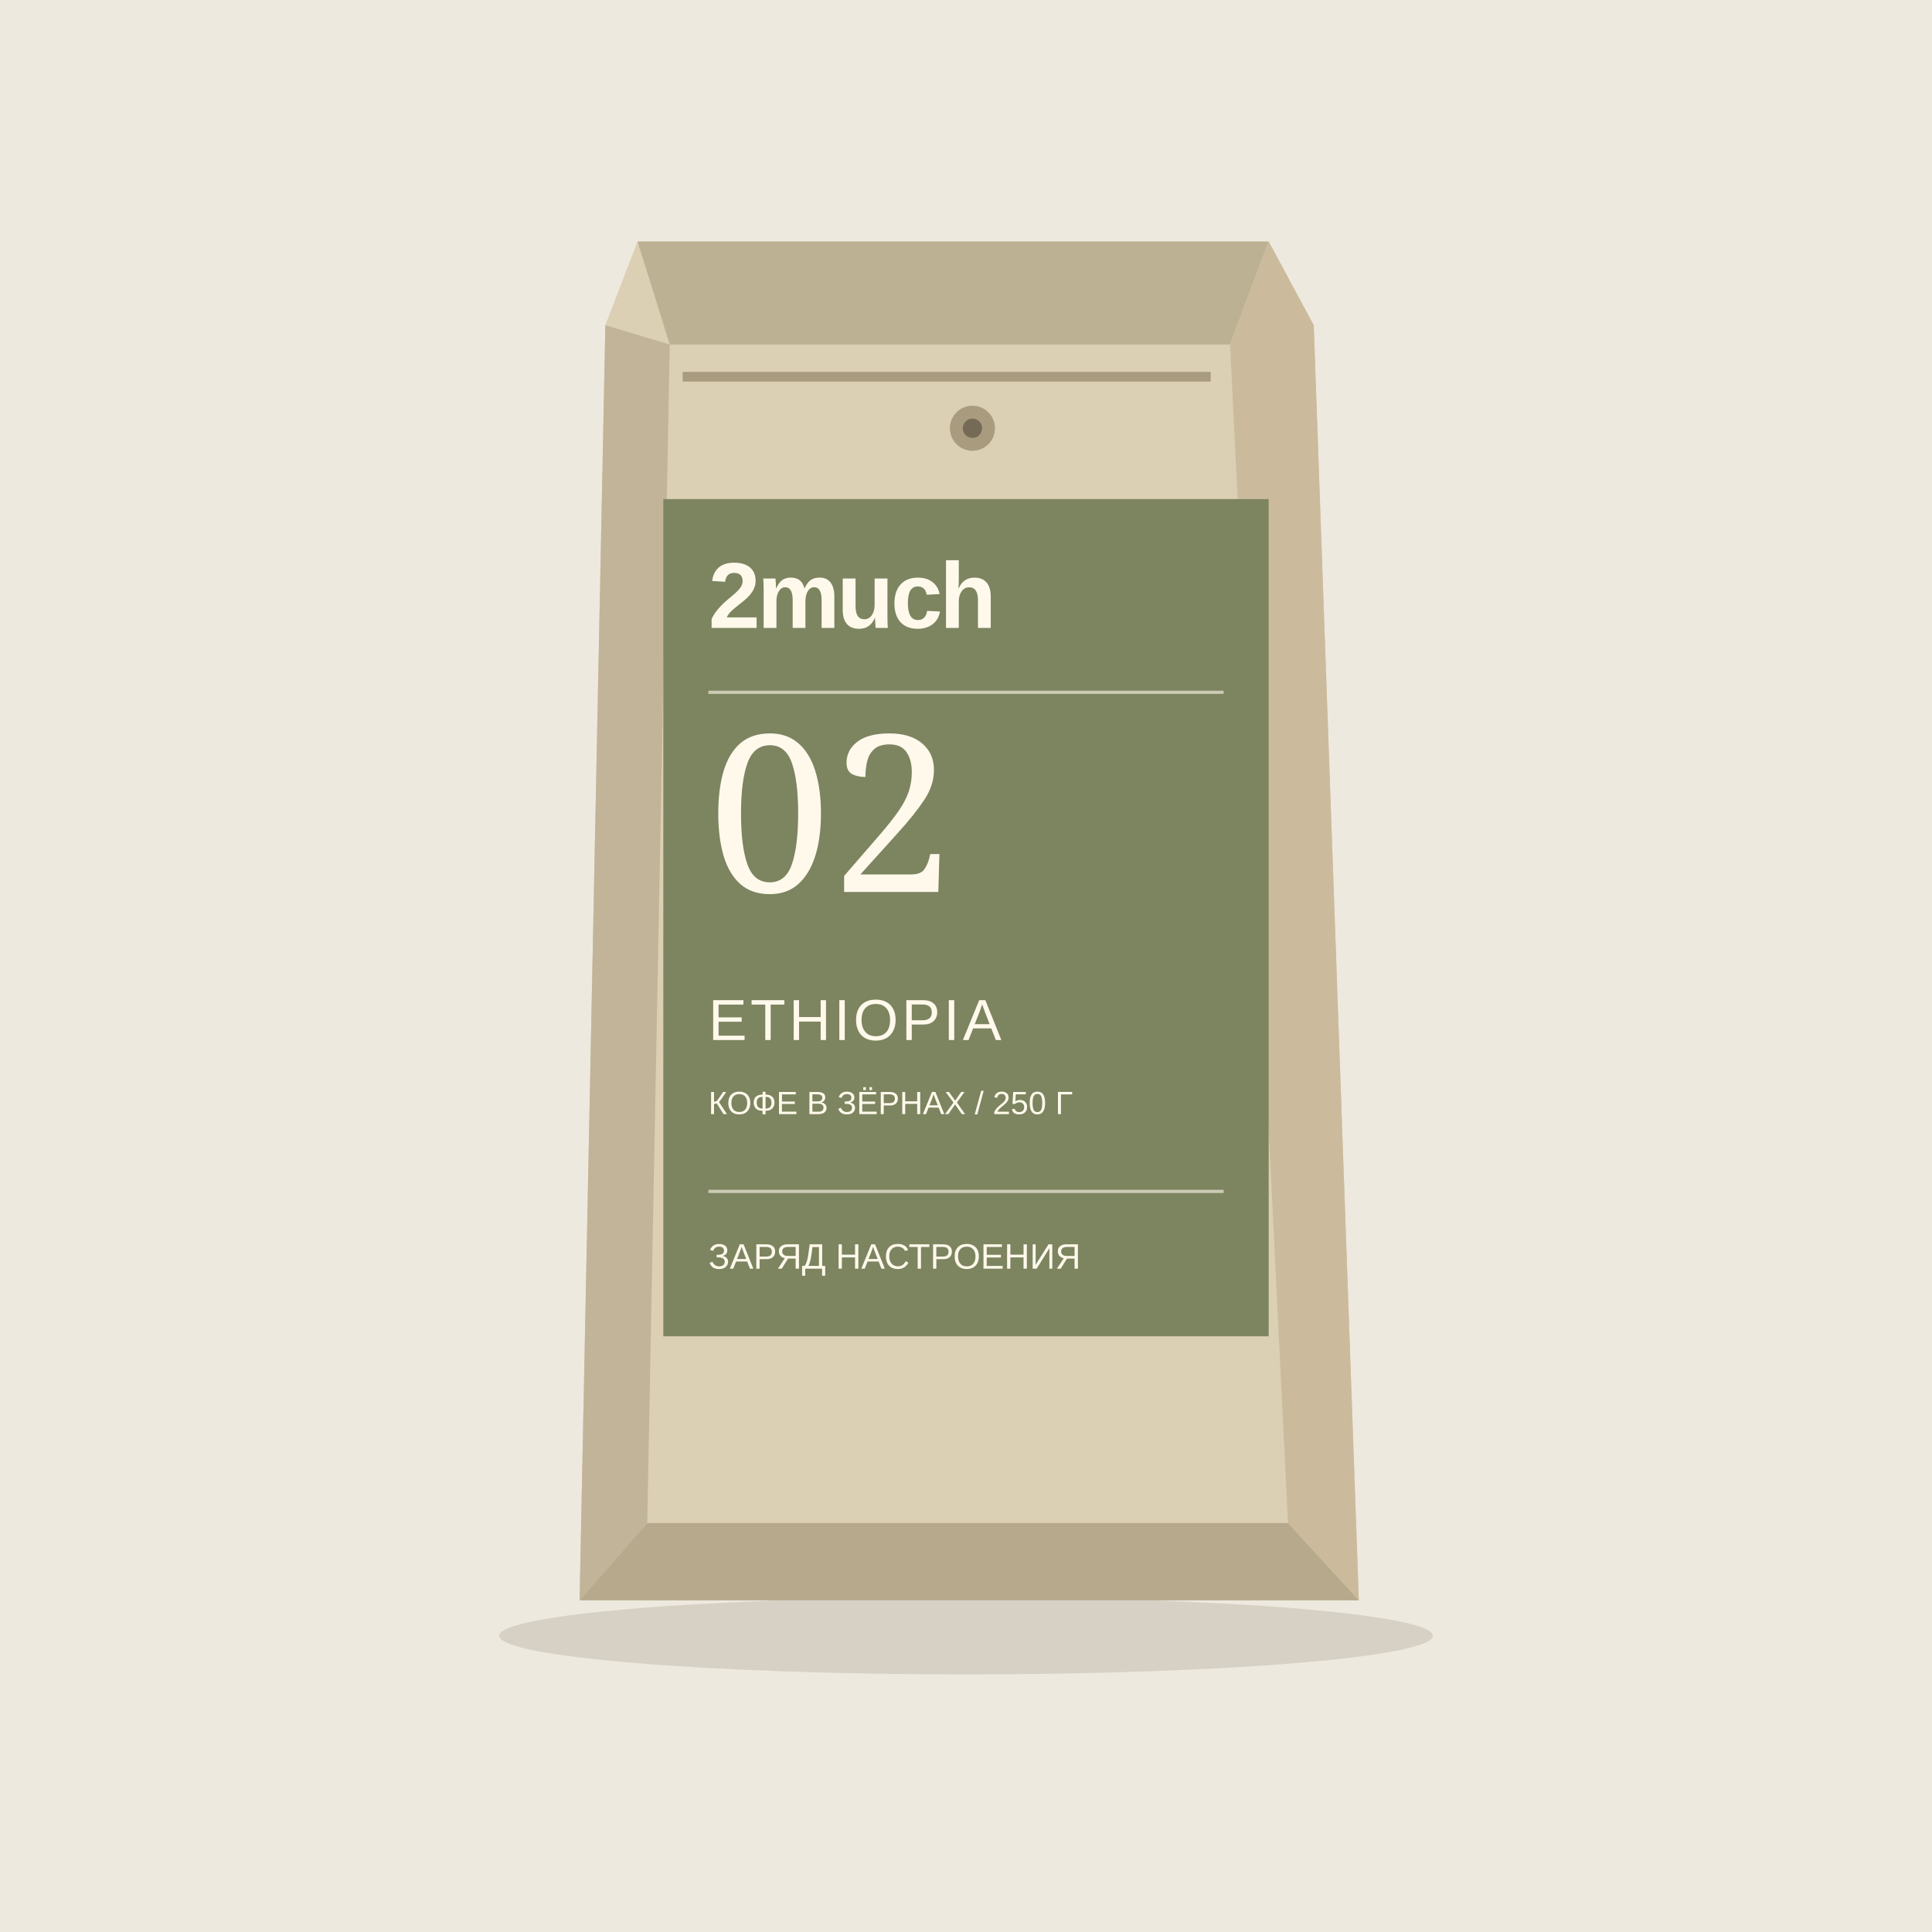
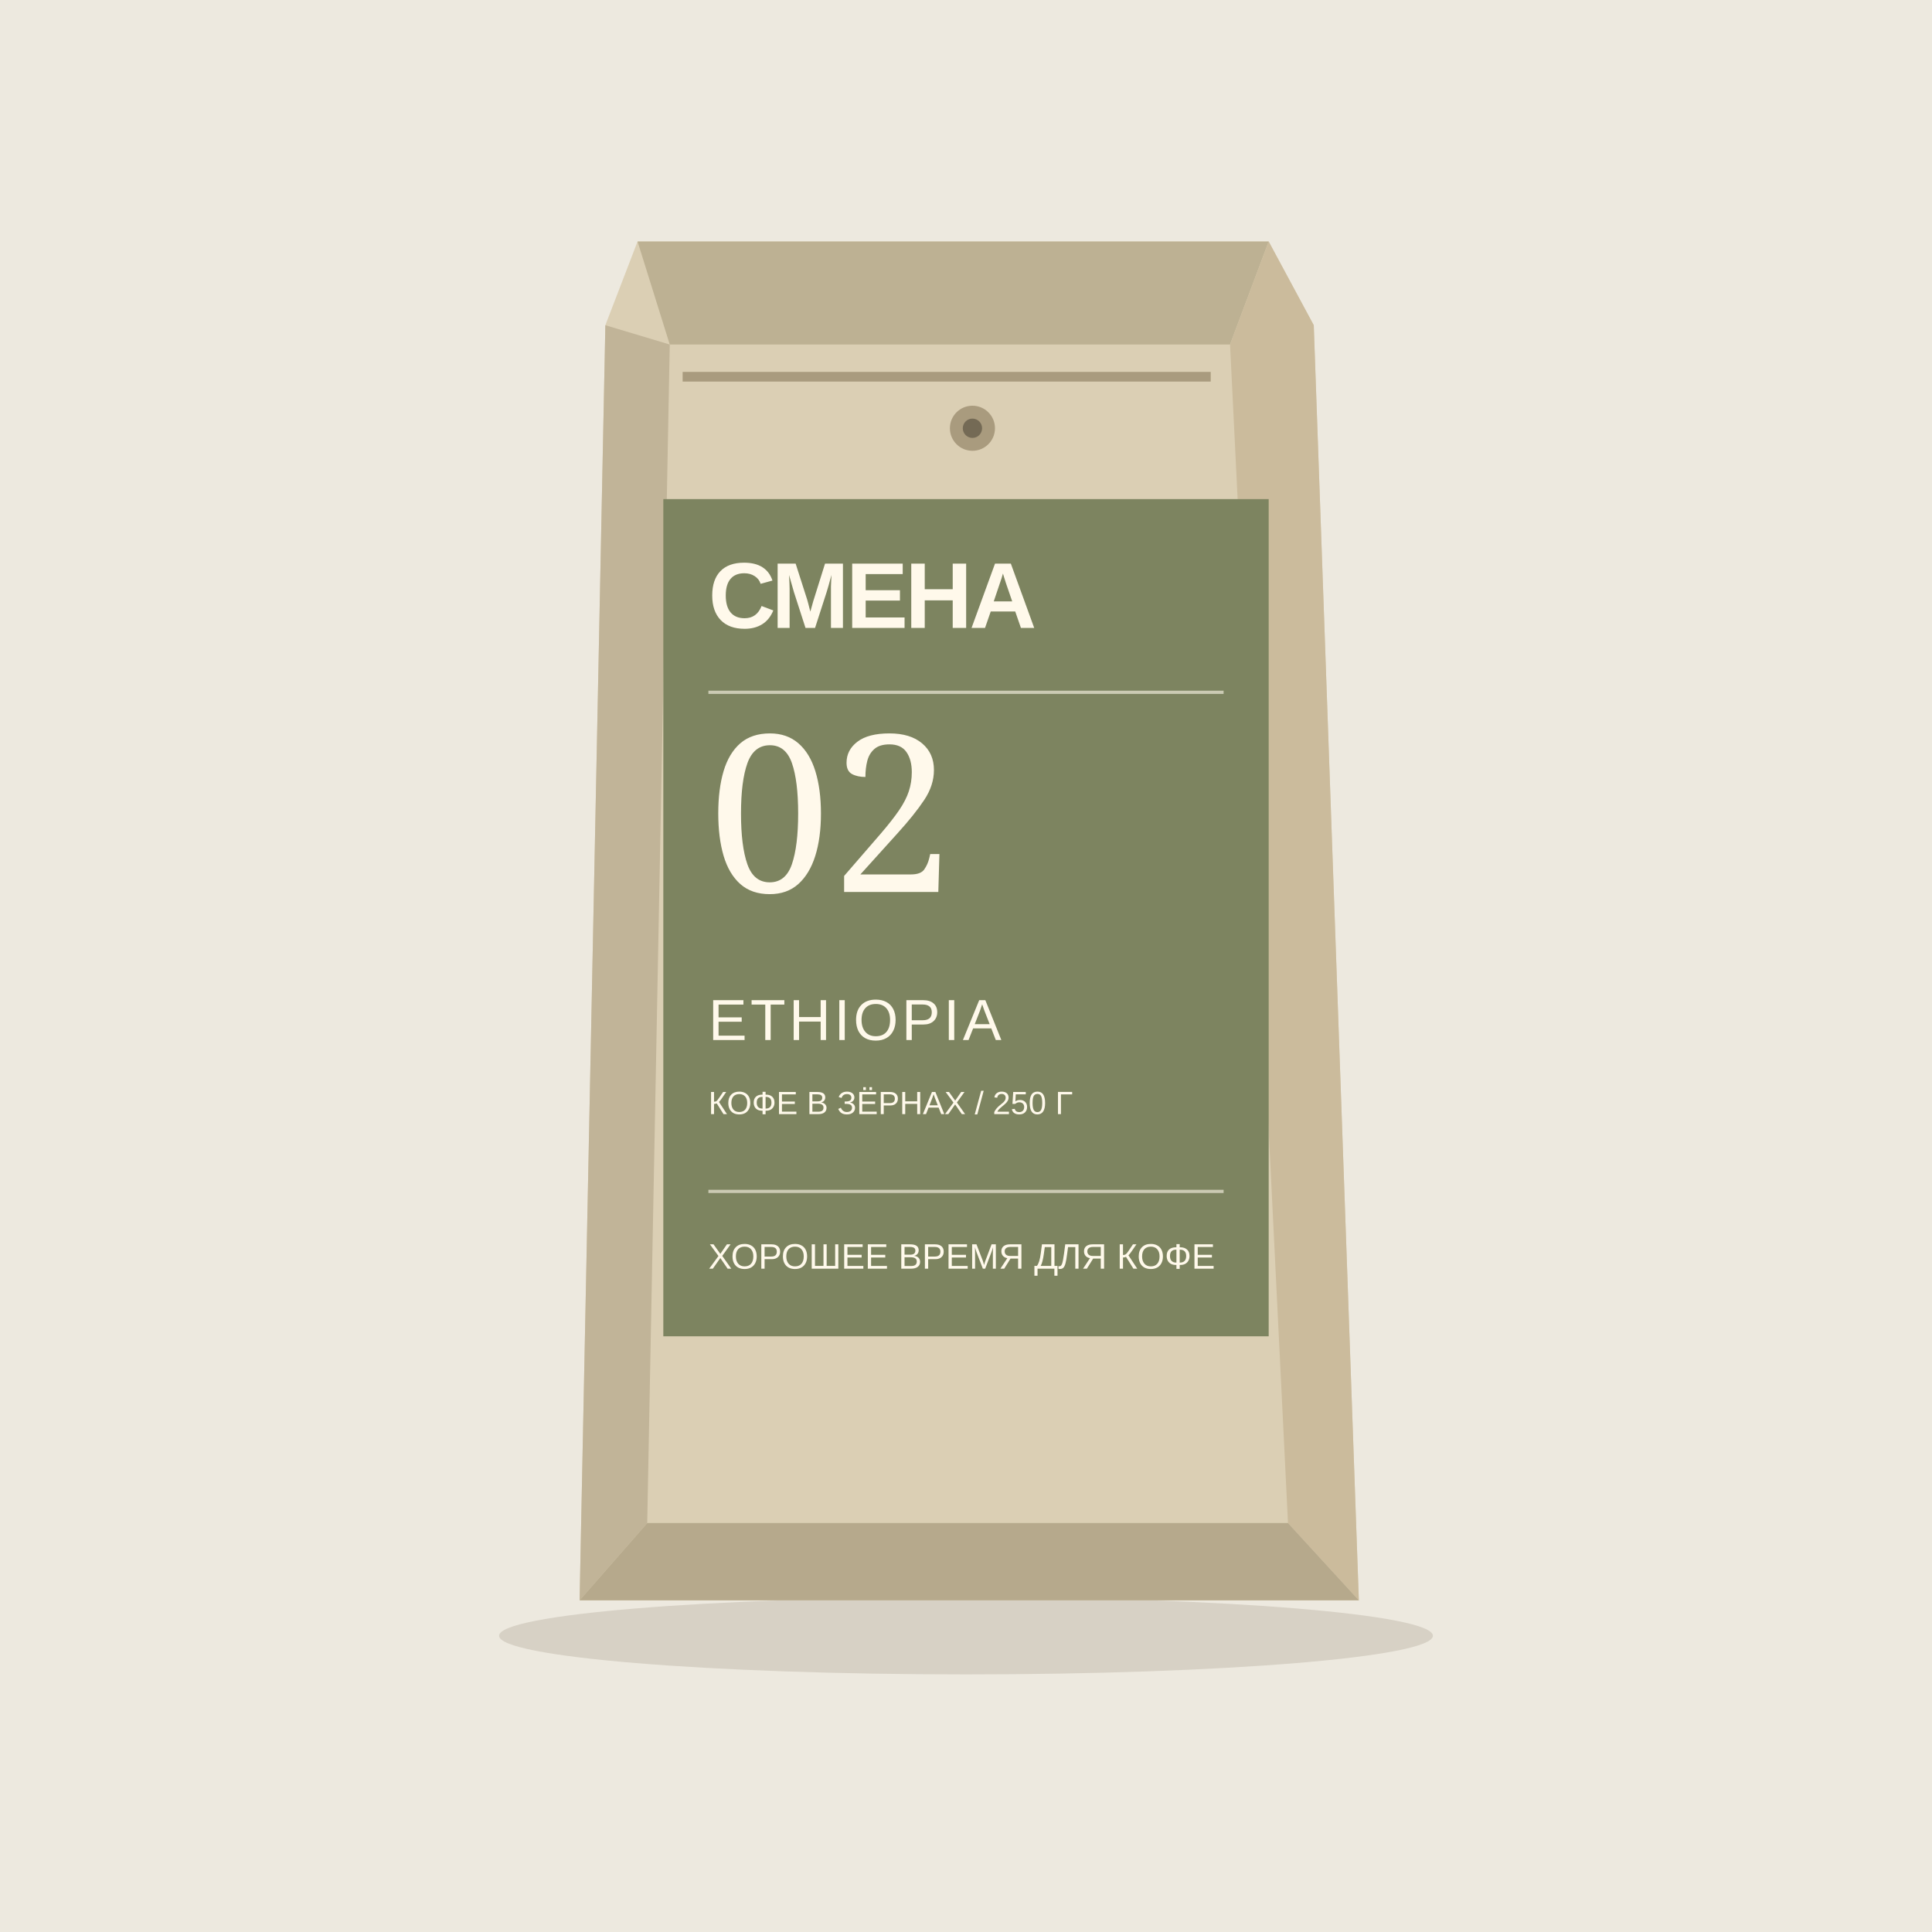
<svg xmlns="http://www.w3.org/2000/svg" viewBox="0 0 600 600">
  <rect width="100%" height="100%" fill="#ede9df" />
  <ellipse cx="300" cy="508" rx="145" ry="12" fill="#d7d1c5" />
  <g transform="translate(180 65) scale(1)">
    <path d="M18 10H214L228 36 242 432 0 432 8 36Z" fill="#dbcfb4" />
    <path d="M18 10H214L202 42H28Z" fill="#bdb193" />
    <path d="M8 36L28 42 21 408 0 432Z" fill="#c1b498" />
    <path d="M214 10L228 36 242 432 220 408 202 42Z" fill="#cbbb9c" />
    <path d="M21 408H220L242 432H0Z" fill="#b6a98c" />
    <path d="M32 52H196" stroke="#a99b7e" stroke-width="3" />
    <rect x="26" y="90" width="188" height="260" fill="#7d8460" />
-     <text x="40" y="130" fill="#fff9eb" font-family="Arial,sans-serif" font-size="29" font-weight="700" letter-spacing="-1">2much</text>
+     <text x="40" y="130" fill="#fff9eb" font-family="Arial,sans-serif" font-size="29" font-weight="700" letter-spacing="-1">СМЕНА</text>
    <path d="M40 150H200" stroke="#fff9eb" opacity=".6" />
    <text x="40" y="212" fill="#fff9eb" font-family="Georgia,serif" font-size="68">02</text>
    <text x="40" y="258" fill="#fff9eb" font-family="Arial,sans-serif" font-size="18" letter-spacing="1">ETHIOPIA</text>
    <text x="40" y="281" fill="#fff9eb" font-family="Arial,sans-serif" font-size="10">КОФЕ В ЗЁРНАХ / 250 Г</text>
    <path d="M40 305H200" stroke="#fff9eb" opacity=".6" />
-     <text x="40" y="329" fill="#fff9eb" font-family="Arial,sans-serif" font-size="11">ЗАРЯД НАСТРОЕНИЯ</text>
+     <text x="40" y="329" fill="#fff9eb" font-family="Arial,sans-serif" font-size="11">ХОРОШЕЕ ВРЕМЯ ДЛЯ КОФЕ</text>
    <circle cx="122" cy="68" r="7" fill="#a99b7e" />
    <circle cx="122" cy="68" r="3" fill="#746a55" />
  </g>
</svg>
